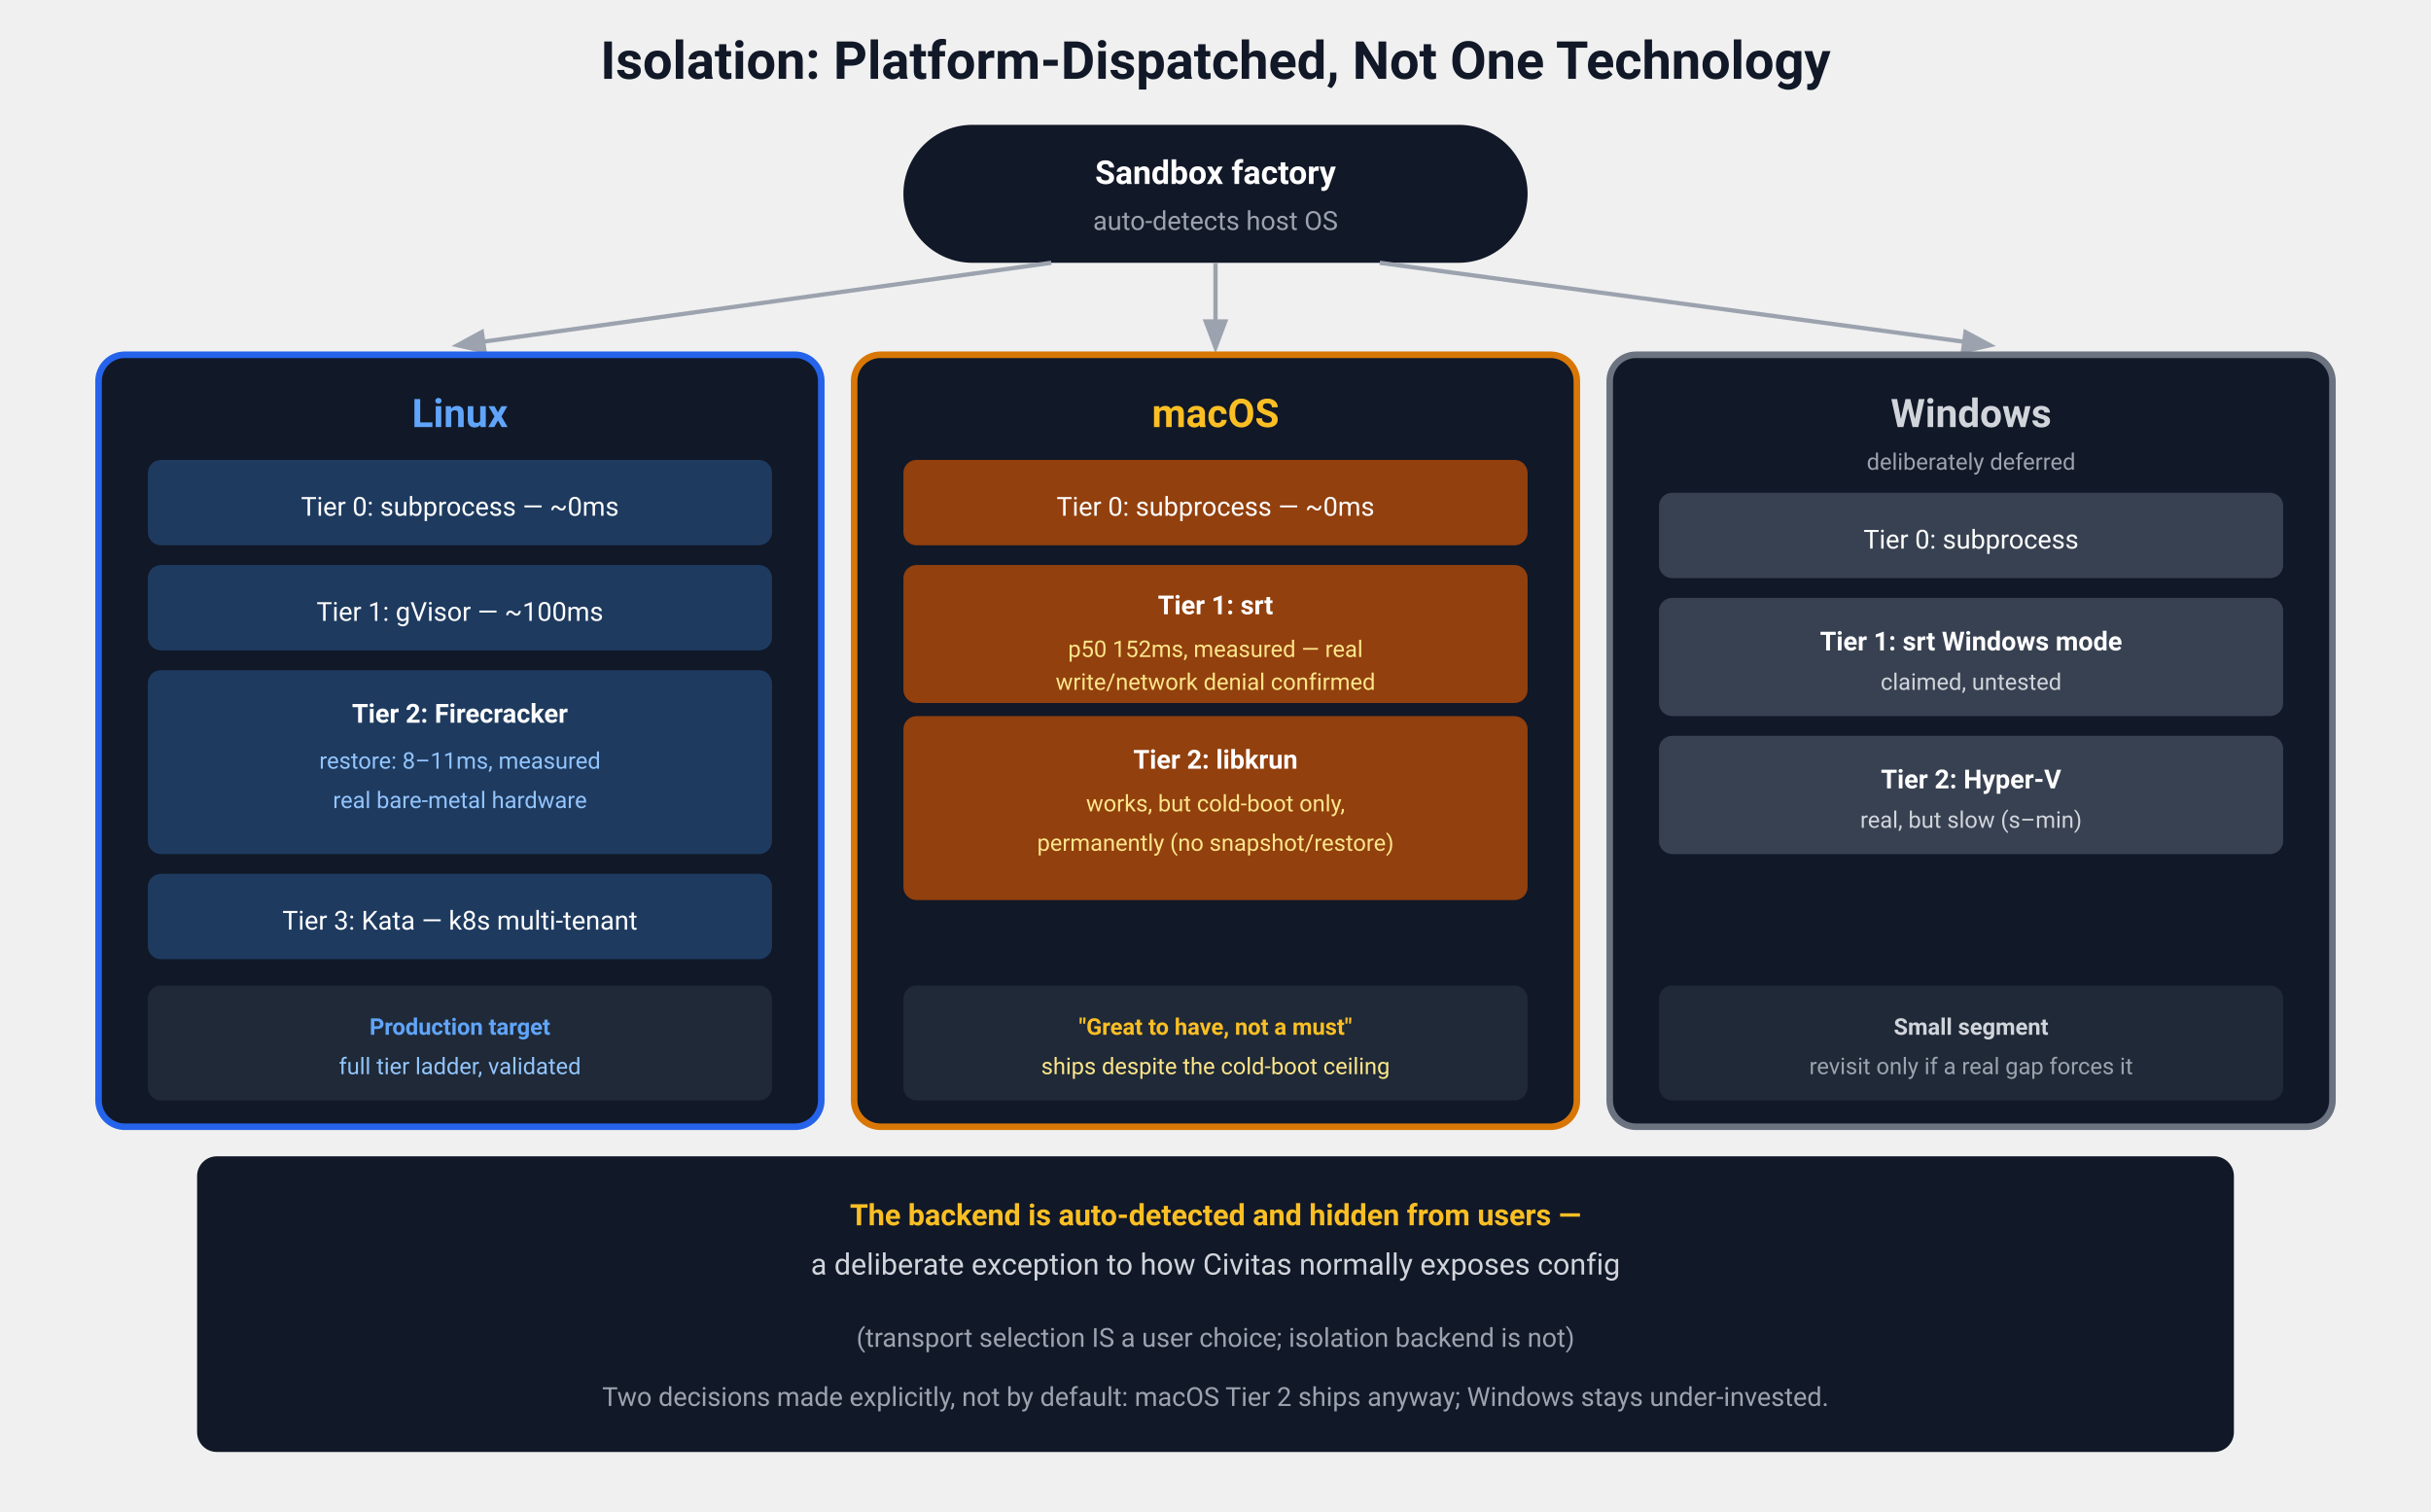
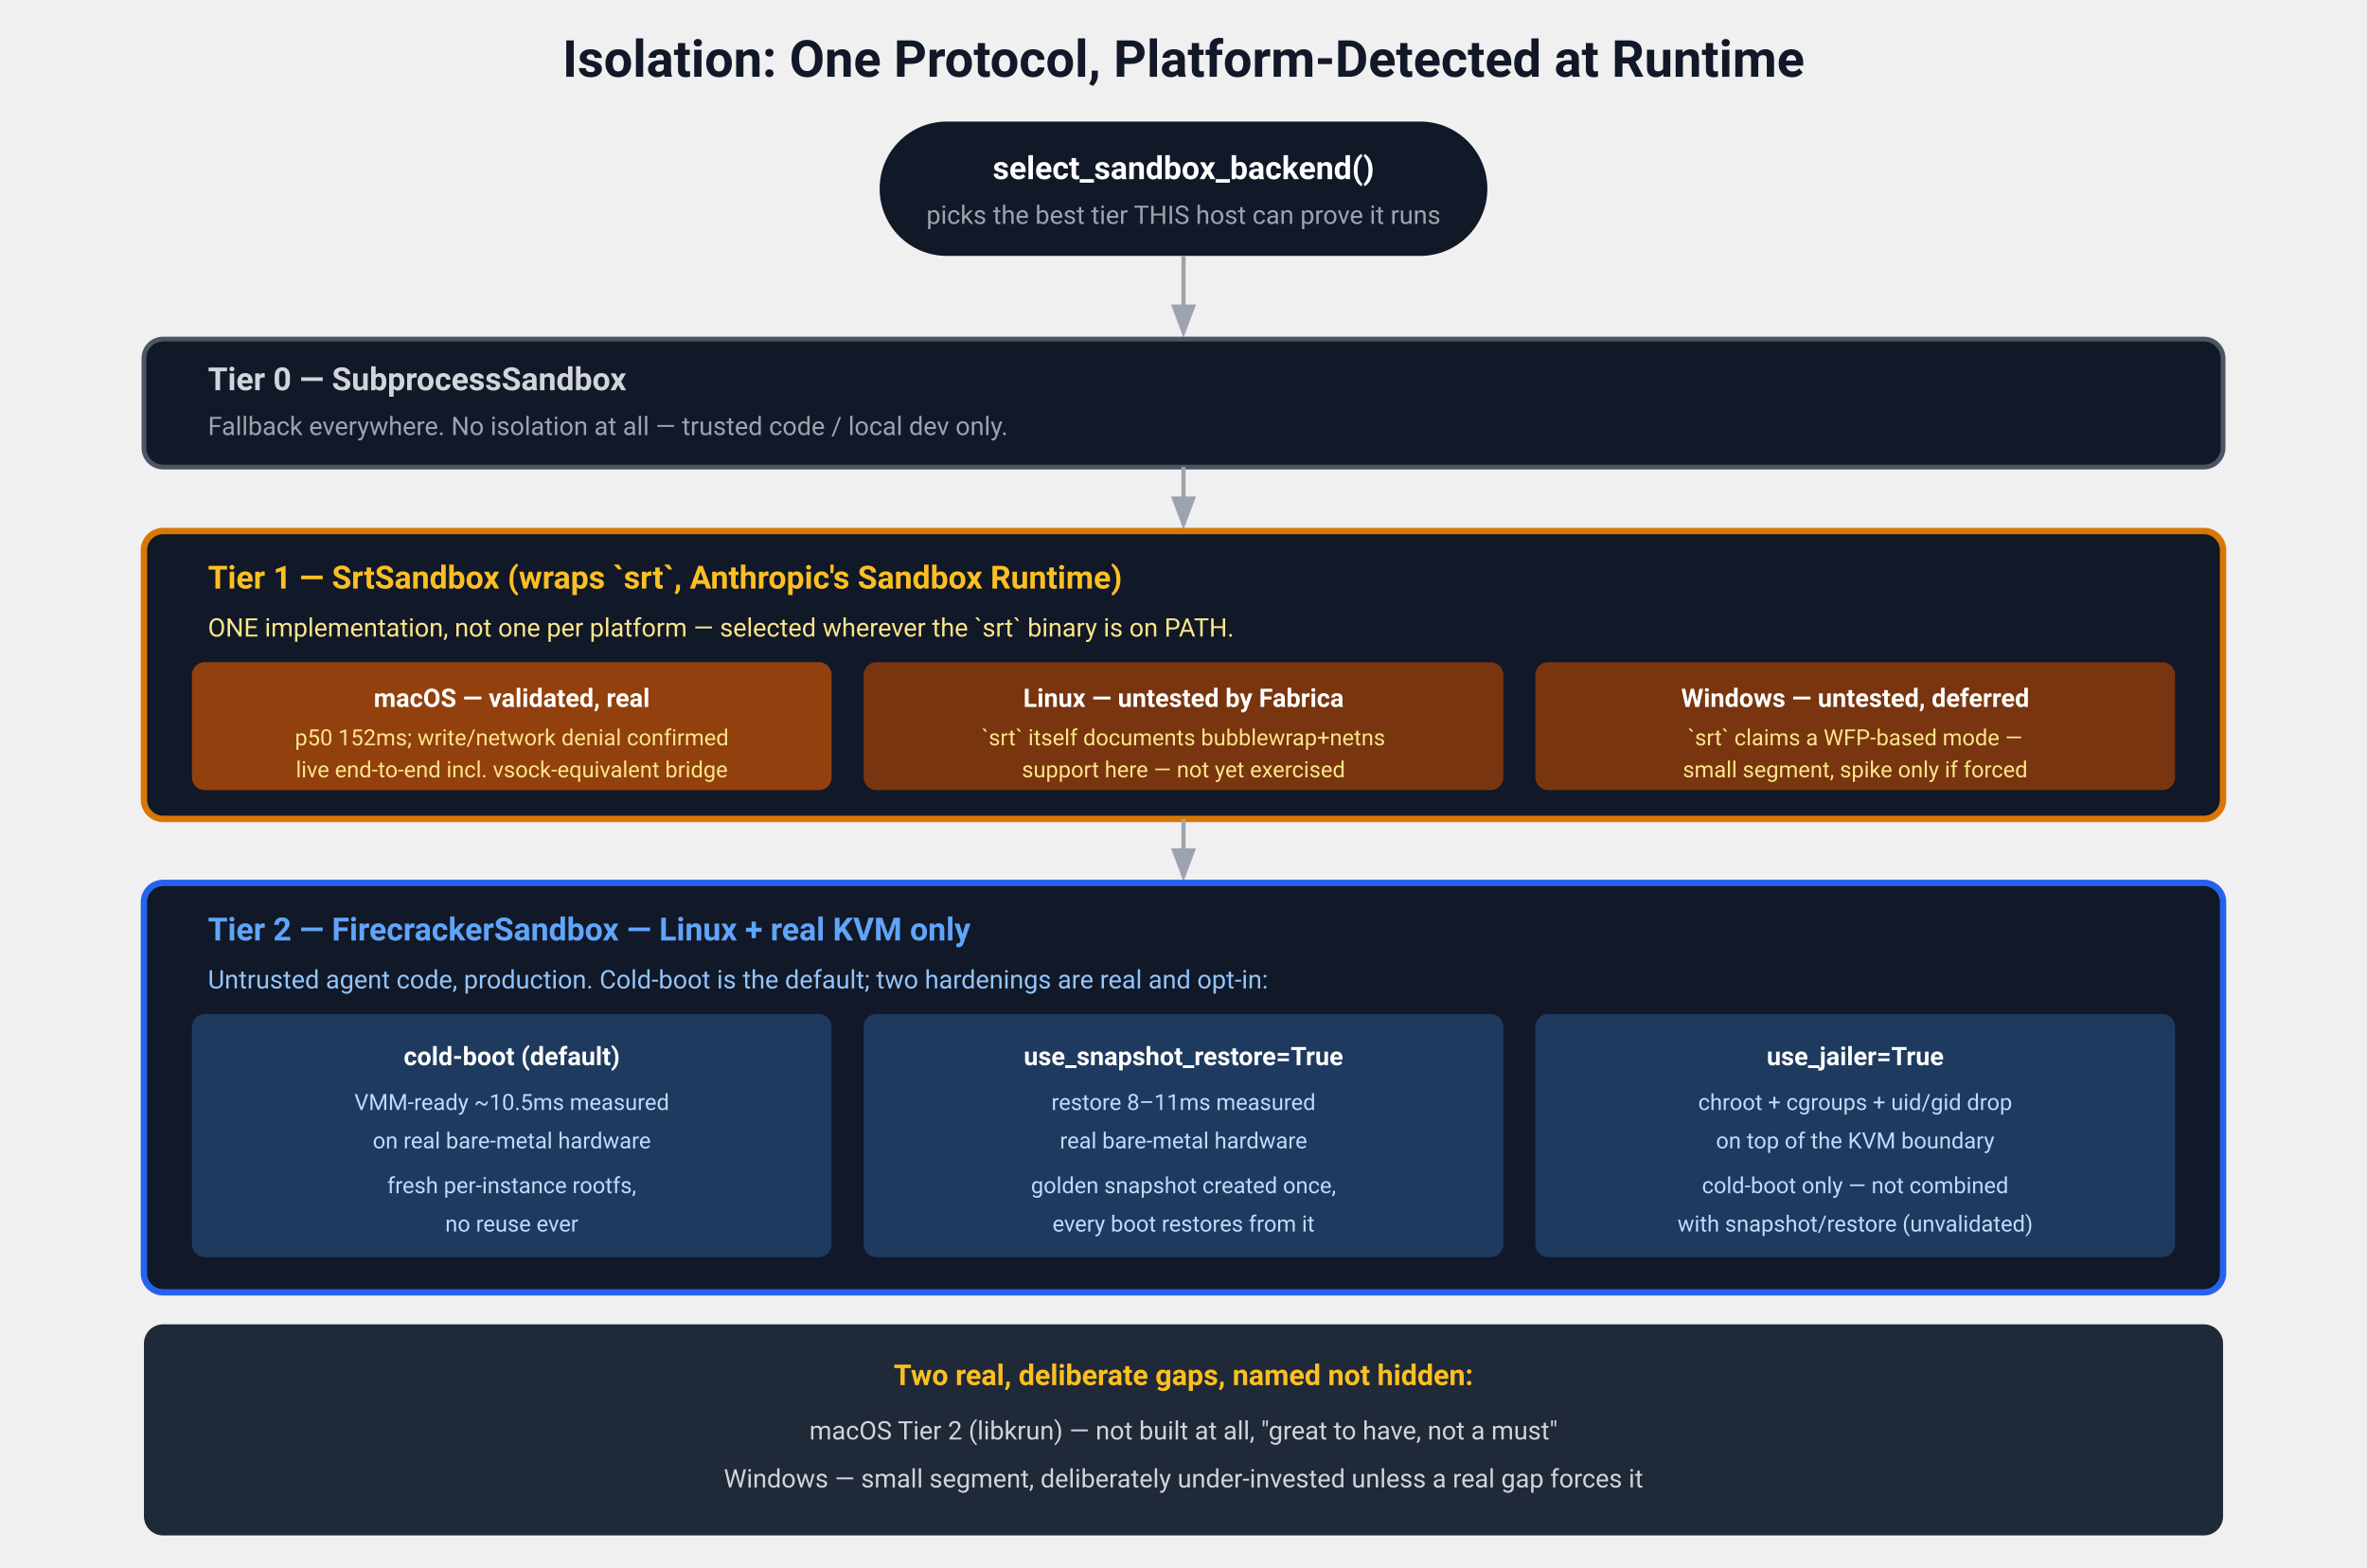
- <svg xmlns="http://www.w3.org/2000/svg" viewBox="0 0 740 460" font-family="-apple-system, BlinkMacSystemFont, 'Segoe UI', Roboto, sans-serif">
+ <svg xmlns="http://www.w3.org/2000/svg" viewBox="0 0 740 490" font-family="-apple-system, BlinkMacSystemFont, 'Segoe UI', Roboto, sans-serif">
  <defs>
    <marker id="arr" markerWidth="8" markerHeight="8" refX="6" refY="3" orient="auto">
      <polygon points="0 0, 8 3, 0 6" fill="#9CA3AF" />
    </marker>
  </defs>
-   <text x="370" y="24" text-anchor="middle" font-size="16" font-weight="700" fill="#111827">Isolation: Platform-Dispatched, Not One Technology</text>
+   <text x="370" y="24" text-anchor="middle" font-size="16" font-weight="700" fill="#111827">Isolation: One Protocol, Platform-Detected at Runtime</text>
  <rect x="275" y="38" width="190" height="42" rx="21" fill="#111827" />
-   <text x="370" y="56" text-anchor="middle" font-size="10" font-weight="700" fill="white">Sandbox factory</text>
-   <text x="370" y="70" text-anchor="middle" font-size="8" fill="#9CA3AF">auto-detects host OS</text>
-   <line x1="320" y1="80" x2="140" y2="105" stroke="#9CA3AF" stroke-width="1.3" marker-end="url(#arr)" />
-   <line x1="370" y1="80" x2="370" y2="105" stroke="#9CA3AF" stroke-width="1.3" marker-end="url(#arr)" />
-   <line x1="420" y1="80" x2="605" y2="105" stroke="#9CA3AF" stroke-width="1.3" marker-end="url(#arr)" />
-   <rect x="30" y="108" width="220" height="235" rx="8" fill="#111827" stroke="#2563EB" stroke-width="2" />
-   <text x="140" y="130" text-anchor="middle" font-size="12" font-weight="700" fill="#60A5FA">Linux</text>
-   <rect x="45" y="140" width="190" height="26" rx="4" fill="#1E3A5F" />
-   <text x="140" y="157" text-anchor="middle" font-size="8" fill="white">Tier 0: subprocess — ~0ms</text>
-   <rect x="45" y="172" width="190" height="26" rx="4" fill="#1E3A5F" />
-   <text x="140" y="189" text-anchor="middle" font-size="8" fill="white">Tier 1: gVisor — ~100ms</text>
-   <rect x="45" y="204" width="190" height="56" rx="4" fill="#1E3A5F" />
-   <text x="140" y="220" text-anchor="middle" font-size="8" font-weight="700" fill="white">Tier 2: Firecracker</text>
-   <text x="140" y="234" text-anchor="middle" font-size="7" fill="#93C5FD">restore: 8–11ms, measured</text>
-   <text x="140" y="246" text-anchor="middle" font-size="7" fill="#93C5FD">real bare-metal hardware</text>
-   <rect x="45" y="266" width="190" height="26" rx="4" fill="#1E3A5F" />
-   <text x="140" y="283" text-anchor="middle" font-size="8" fill="white">Tier 3: Kata — k8s multi-tenant</text>
-   <rect x="45" y="300" width="190" height="35" rx="4" fill="#1F2937" />
-   <text x="140" y="315" text-anchor="middle" font-size="7" font-weight="700" fill="#60A5FA">Production target</text>
-   <text x="140" y="327" text-anchor="middle" font-size="7" fill="#93C5FD">full tier ladder, validated</text>
-   <rect x="260" y="108" width="220" height="235" rx="8" fill="#111827" stroke="#D97706" stroke-width="2" />
-   <text x="370" y="130" text-anchor="middle" font-size="12" font-weight="700" fill="#FBBF24">macOS</text>
-   <rect x="275" y="140" width="190" height="26" rx="4" fill="#92400E" />
-   <text x="370" y="157" text-anchor="middle" font-size="8" fill="white">Tier 0: subprocess — ~0ms</text>
-   <rect x="275" y="172" width="190" height="42" rx="4" fill="#92400E" />
-   <text x="370" y="187" text-anchor="middle" font-size="8" font-weight="700" fill="white">Tier 1: srt</text>
-   <text x="370" y="200" text-anchor="middle" font-size="7" fill="#FDE68A">p50 152ms, measured — real</text>
-   <text x="370" y="210" text-anchor="middle" font-size="7" fill="#FDE68A">write/network denial confirmed</text>
-   <rect x="275" y="218" width="190" height="56" rx="4" fill="#92400E" />
-   <text x="370" y="234" text-anchor="middle" font-size="8" font-weight="700" fill="white">Tier 2: libkrun</text>
-   <text x="370" y="247" text-anchor="middle" font-size="7" fill="#FDE68A">works, but cold-boot only,</text>
-   <text x="370" y="259" text-anchor="middle" font-size="7" fill="#FDE68A">permanently (no snapshot/restore)</text>
-   <rect x="275" y="300" width="190" height="35" rx="4" fill="#1F2937" />
-   <text x="370" y="315" text-anchor="middle" font-size="7" font-weight="700" fill="#FBBF24">"Great to have, not a must"</text>
-   <text x="370" y="327" text-anchor="middle" font-size="7" fill="#FDE68A">ships despite the cold-boot ceiling</text>
-   <rect x="490" y="108" width="220" height="235" rx="8" fill="#111827" stroke="#6B7280" stroke-width="2" />
-   <text x="600" y="130" text-anchor="middle" font-size="12" font-weight="700" fill="#D1D5DB">Windows</text>
-   <text x="600" y="143" text-anchor="middle" font-size="7" fill="#9CA3AF">deliberately deferred</text>
-   <rect x="505" y="150" width="190" height="26" rx="4" fill="#374151" />
-   <text x="600" y="167" text-anchor="middle" font-size="8" fill="white">Tier 0: subprocess</text>
-   <rect x="505" y="182" width="190" height="36" rx="4" fill="#374151" />
-   <text x="600" y="198" text-anchor="middle" font-size="8" font-weight="700" fill="white">Tier 1: srt Windows mode</text>
-   <text x="600" y="210" text-anchor="middle" font-size="7" fill="#D1D5DB">claimed, untested</text>
-   <rect x="505" y="224" width="190" height="36" rx="4" fill="#374151" />
-   <text x="600" y="240" text-anchor="middle" font-size="8" font-weight="700" fill="white">Tier 2: Hyper-V</text>
-   <text x="600" y="252" text-anchor="middle" font-size="7" fill="#D1D5DB">real, but slow (s–min)</text>
-   <rect x="505" y="300" width="190" height="35" rx="4" fill="#1F2937" />
-   <text x="600" y="315" text-anchor="middle" font-size="7" font-weight="700" fill="#D1D5DB">Small segment</text>
-   <text x="600" y="327" text-anchor="middle" font-size="7" fill="#9CA3AF">revisit only if a real gap forces it</text>
-   <rect x="60" y="352" width="620" height="90" rx="6" fill="#111827" />
-   <text x="370" y="373" text-anchor="middle" font-size="9" font-weight="700" fill="#FBBF24">The backend is auto-detected and hidden from users —</text>
-   <text x="370" y="388" text-anchor="middle" font-size="9" fill="#D1D5DB">a deliberate exception to how Civitas normally exposes config</text>
-   <text x="370" y="410" text-anchor="middle" font-size="8" fill="#9CA3AF">(transport selection IS a user choice; isolation backend is not)</text>
-   <text x="370" y="428" text-anchor="middle" font-size="8" fill="#9CA3AF">Two decisions made explicitly, not by default: macOS Tier 2 ships anyway; Windows stays under-invested.</text>
+   <text x="370" y="56" text-anchor="middle" font-size="10" font-weight="700" fill="white">select_sandbox_backend()</text>
+   <text x="370" y="70" text-anchor="middle" font-size="8" fill="#9CA3AF">picks the best tier THIS host can prove it runs</text>
+   <line x1="370" y1="80" x2="370" y2="103" stroke="#9CA3AF" stroke-width="1.3" marker-end="url(#arr)" />
+   <rect x="45" y="106" width="650" height="40" rx="6" fill="#111827" stroke="#4B5563" stroke-width="1.5" />
+   <text x="65" y="122" font-size="10" font-weight="700" fill="#D1D5DB">Tier 0 — SubprocessSandbox</text>
+   <text x="65" y="136" font-size="8" fill="#9CA3AF">Fallback everywhere. No isolation at all — trusted code / local dev only.</text>
+   <line x1="370" y1="146" x2="370" y2="163" stroke="#9CA3AF" stroke-width="1.3" marker-end="url(#arr)" />
+   <rect x="45" y="166" width="650" height="90" rx="6" fill="#111827" stroke="#D97706" stroke-width="2" />
+   <text x="65" y="184" font-size="10" font-weight="700" fill="#FBBF24">Tier 1 — SrtSandbox (wraps `srt`, Anthropic's Sandbox Runtime)</text>
+   <text x="65" y="199" font-size="8" fill="#FDE68A">ONE implementation, not one per platform — selected wherever the `srt` binary is on PATH.</text>
+   <rect x="60" y="207" width="200" height="40" rx="4" fill="#92400E" />
+   <text x="160" y="221" text-anchor="middle" font-size="8" font-weight="700" fill="white">macOS — validated, real</text>
+   <text x="160" y="233" text-anchor="middle" font-size="7" fill="#FDE68A">p50 152ms; write/network denial confirmed</text>
+   <text x="160" y="243" text-anchor="middle" font-size="7" fill="#FDE68A">live end-to-end incl. vsock-equivalent bridge</text>
+   <rect x="270" y="207" width="200" height="40" rx="4" fill="#78350F" />
+   <text x="370" y="221" text-anchor="middle" font-size="8" font-weight="700" fill="white">Linux — untested by Fabrica</text>
+   <text x="370" y="233" text-anchor="middle" font-size="7" fill="#FDE68A">`srt` itself documents bubblewrap+netns</text>
+   <text x="370" y="243" text-anchor="middle" font-size="7" fill="#FDE68A">support here — not yet exercised</text>
+   <rect x="480" y="207" width="200" height="40" rx="4" fill="#78350F" />
+   <text x="580" y="221" text-anchor="middle" font-size="8" font-weight="700" fill="white">Windows — untested, deferred</text>
+   <text x="580" y="233" text-anchor="middle" font-size="7" fill="#FDE68A">`srt` claims a WFP-based mode —</text>
+   <text x="580" y="243" text-anchor="middle" font-size="7" fill="#FDE68A">small segment, spike only if forced</text>
+   <line x1="370" y1="256" x2="370" y2="273" stroke="#9CA3AF" stroke-width="1.3" marker-end="url(#arr)" />
+   <rect x="45" y="276" width="650" height="128" rx="6" fill="#111827" stroke="#2563EB" stroke-width="2" />
+   <text x="65" y="294" font-size="10" font-weight="700" fill="#60A5FA">Tier 2 — FirecrackerSandbox — Linux + real KVM only</text>
+   <text x="65" y="309" font-size="8" fill="#93C5FD">Untrusted agent code, production. Cold-boot is the default; two hardenings are real and opt-in:</text>
+   <rect x="60" y="317" width="200" height="76" rx="4" fill="#1E3A5F" />
+   <text x="160" y="333" text-anchor="middle" font-size="8" font-weight="700" fill="white">cold-boot (default)</text>
+   <text x="160" y="347" text-anchor="middle" font-size="7" fill="#BFDBFE">VMM-ready ~10.5ms measured</text>
+   <text x="160" y="359" text-anchor="middle" font-size="7" fill="#BFDBFE">on real bare-metal hardware</text>
+   <text x="160" y="373" text-anchor="middle" font-size="7" fill="#BFDBFE">fresh per-instance rootfs,</text>
+   <text x="160" y="385" text-anchor="middle" font-size="7" fill="#BFDBFE">no reuse ever</text>
+   <rect x="270" y="317" width="200" height="76" rx="4" fill="#1E3A5F" />
+   <text x="370" y="333" text-anchor="middle" font-size="8" font-weight="700" fill="white">use_snapshot_restore=True</text>
+   <text x="370" y="347" text-anchor="middle" font-size="7" fill="#BFDBFE">restore 8–11ms measured</text>
+   <text x="370" y="359" text-anchor="middle" font-size="7" fill="#BFDBFE">real bare-metal hardware</text>
+   <text x="370" y="373" text-anchor="middle" font-size="7" fill="#BFDBFE">golden snapshot created once,</text>
+   <text x="370" y="385" text-anchor="middle" font-size="7" fill="#BFDBFE">every boot restores from it</text>
+   <rect x="480" y="317" width="200" height="76" rx="4" fill="#1E3A5F" />
+   <text x="580" y="333" text-anchor="middle" font-size="8" font-weight="700" fill="white">use_jailer=True</text>
+   <text x="580" y="347" text-anchor="middle" font-size="7" fill="#BFDBFE">chroot + cgroups + uid/gid drop</text>
+   <text x="580" y="359" text-anchor="middle" font-size="7" fill="#BFDBFE">on top of the KVM boundary</text>
+   <text x="580" y="373" text-anchor="middle" font-size="7" fill="#BFDBFE">cold-boot only — not combined</text>
+   <text x="580" y="385" text-anchor="middle" font-size="7" fill="#BFDBFE">with snapshot/restore (unvalidated)</text>
+   <rect x="45" y="414" width="650" height="66" rx="6" fill="#1F2937" />
+   <text x="370" y="433" text-anchor="middle" font-size="9" font-weight="700" fill="#FBBF24">Two real, deliberate gaps, named not hidden:</text>
+   <text x="370" y="450" text-anchor="middle" font-size="8" fill="#D1D5DB">macOS Tier 2 (libkrun) — not built at all, "great to have, not a must"</text>
+   <text x="370" y="465" text-anchor="middle" font-size="8" fill="#D1D5DB">Windows — small segment, deliberately under-invested unless a real gap forces it</text>
</svg>
